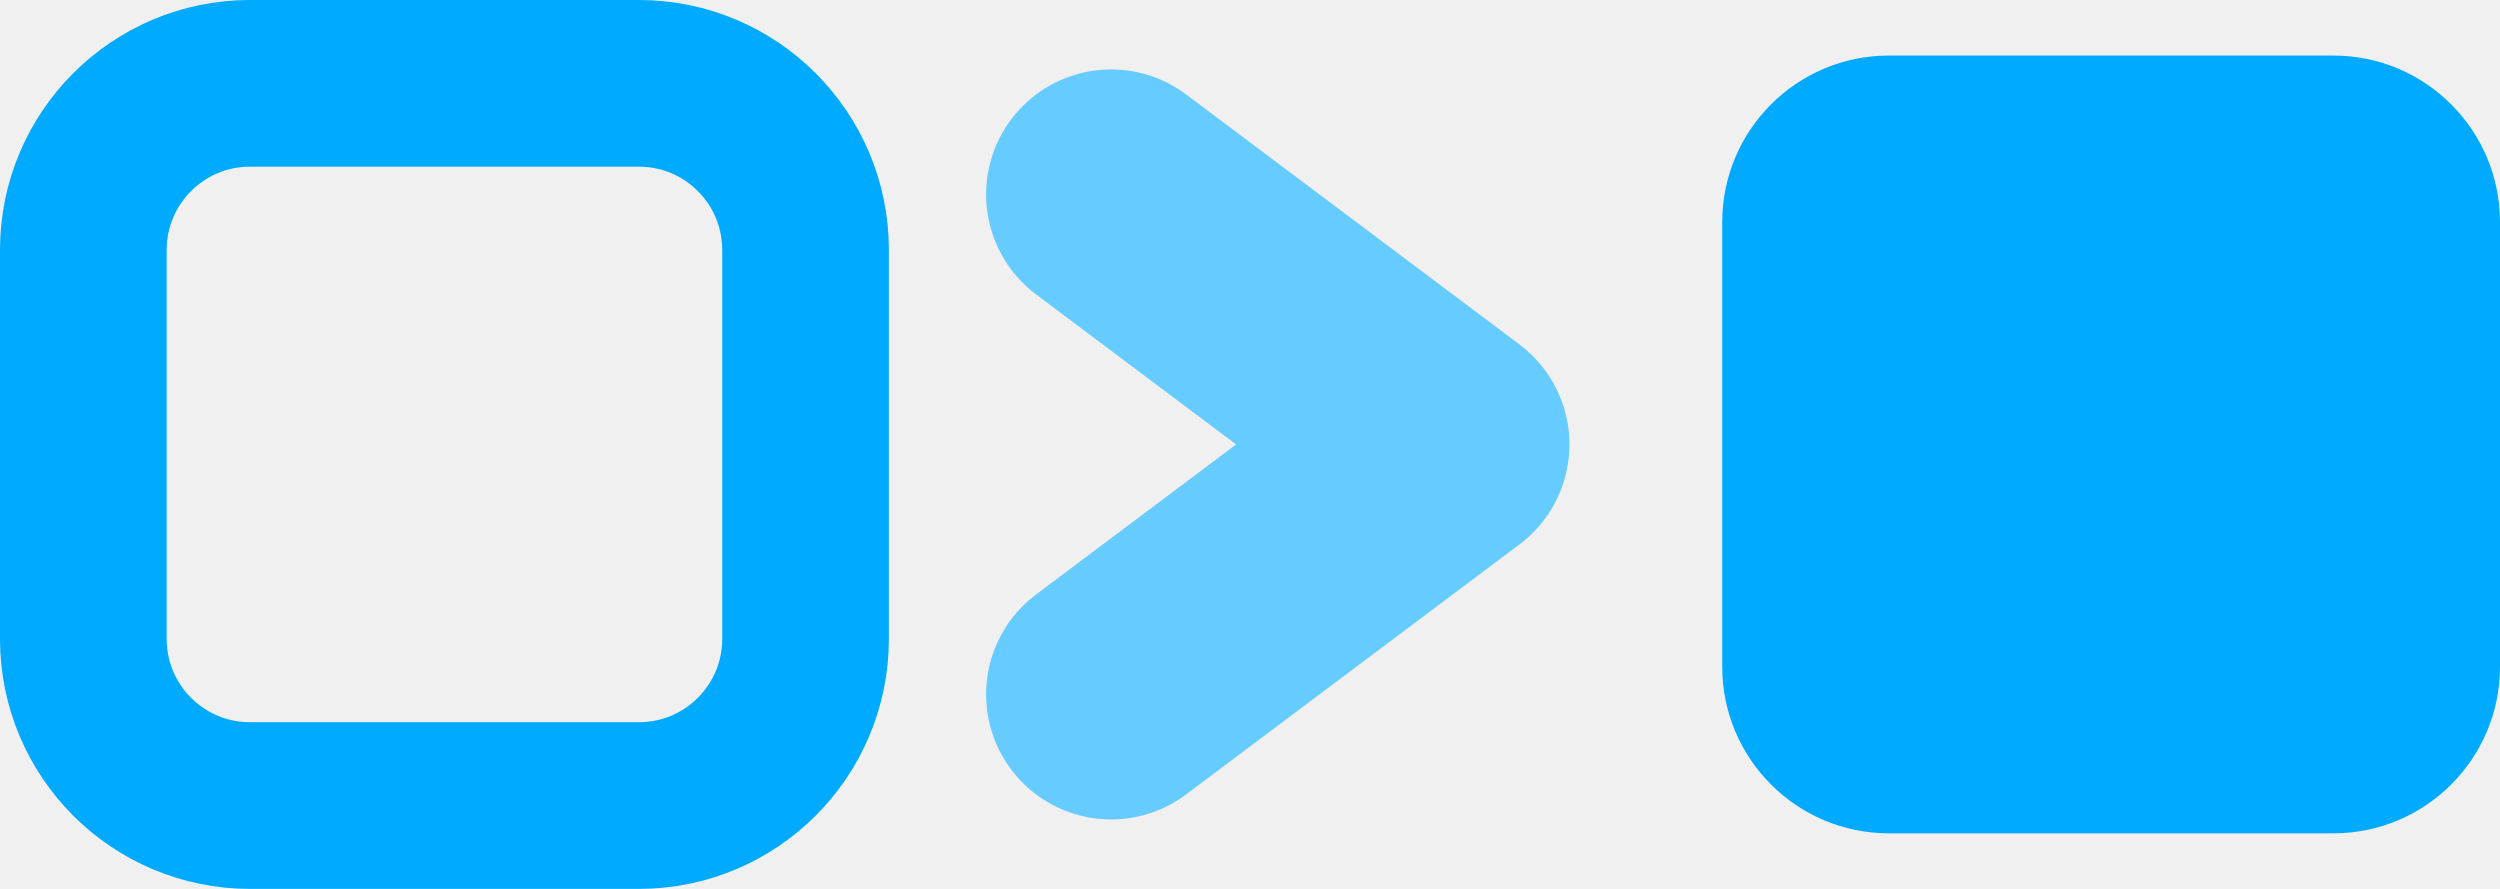
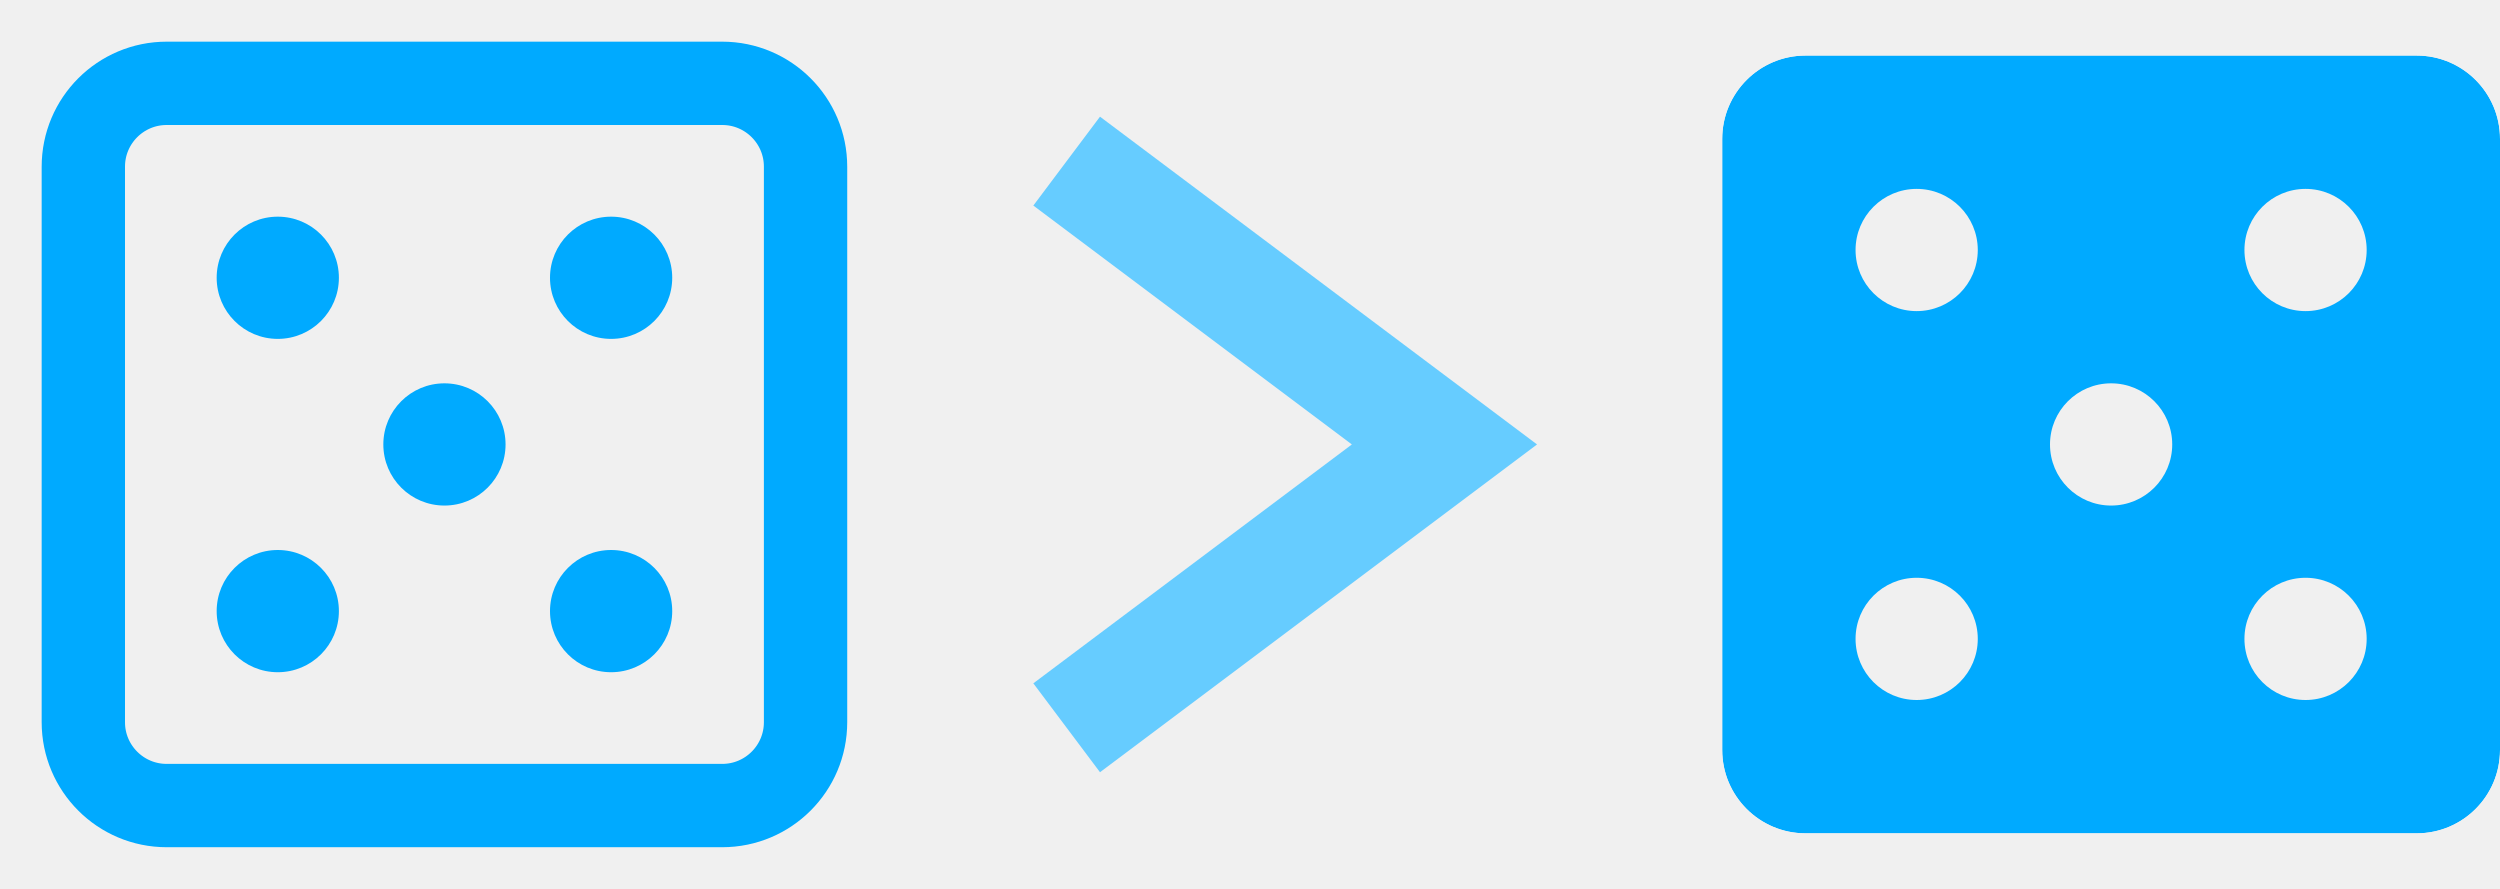
<svg xmlns="http://www.w3.org/2000/svg" viewBox="0 0 90 32" width="90" height="32" role="img" aria-label="OpenHCS">
-   <rect x="3" y="3" width="26" height="26" rx="6" fill="none" stroke="#00AAFF" stroke-width="6" />
-   <path d="M40 7 L52 16 L40 25" fill="none" stroke="#66CCFF" stroke-width="9" stroke-linecap="round" stroke-linejoin="round" />
-   <rect x="62" y="2" width="28" height="28" rx="6" fill="#00AAFF" />
+   <defs>
+     <mask id="openhcs-inverted-cells" maskUnits="userSpaceOnUse" x="61" y="1" width="30" height="30">
+       <rect x="62" y="2" width="28" height="28" rx="3" fill="white" />
+       <g fill="black">
+         <circle cx="69" cy="9" r="2.2" />
+         <circle cx="83" cy="9" r="2.2" />
+         <circle cx="76" cy="16" r="2.2" />
+         <circle cx="69" cy="23" r="2.2" />
+         <circle cx="83" cy="23" r="2.2" />
+       </g>
+     </mask>
+   </defs>
+   <rect x="3" y="3" width="26" height="26" rx="3" fill="none" stroke="#00AAFF" stroke-width="3" />
+   <g fill="#00AAFF">
+     <circle cx="10" cy="10" r="2.2" />
+     <circle cx="22" cy="10" r="2.2" />
+     <circle cx="16" cy="16" r="2.2" />
+     <circle cx="10" cy="22" r="2.2" />
+     <circle cx="22" cy="22" r="2.2" />
+   </g>
+   <path d="M40 7 L52 16 L40 25" fill="none" stroke="#66CCFF" stroke-width="4" stroke-linecap="square" stroke-linejoin="miter" />
+   <rect x="62" y="2" width="28" height="28" rx="3" fill="#00AAFF" mask="url(#openhcs-inverted-cells)" />
</svg>
